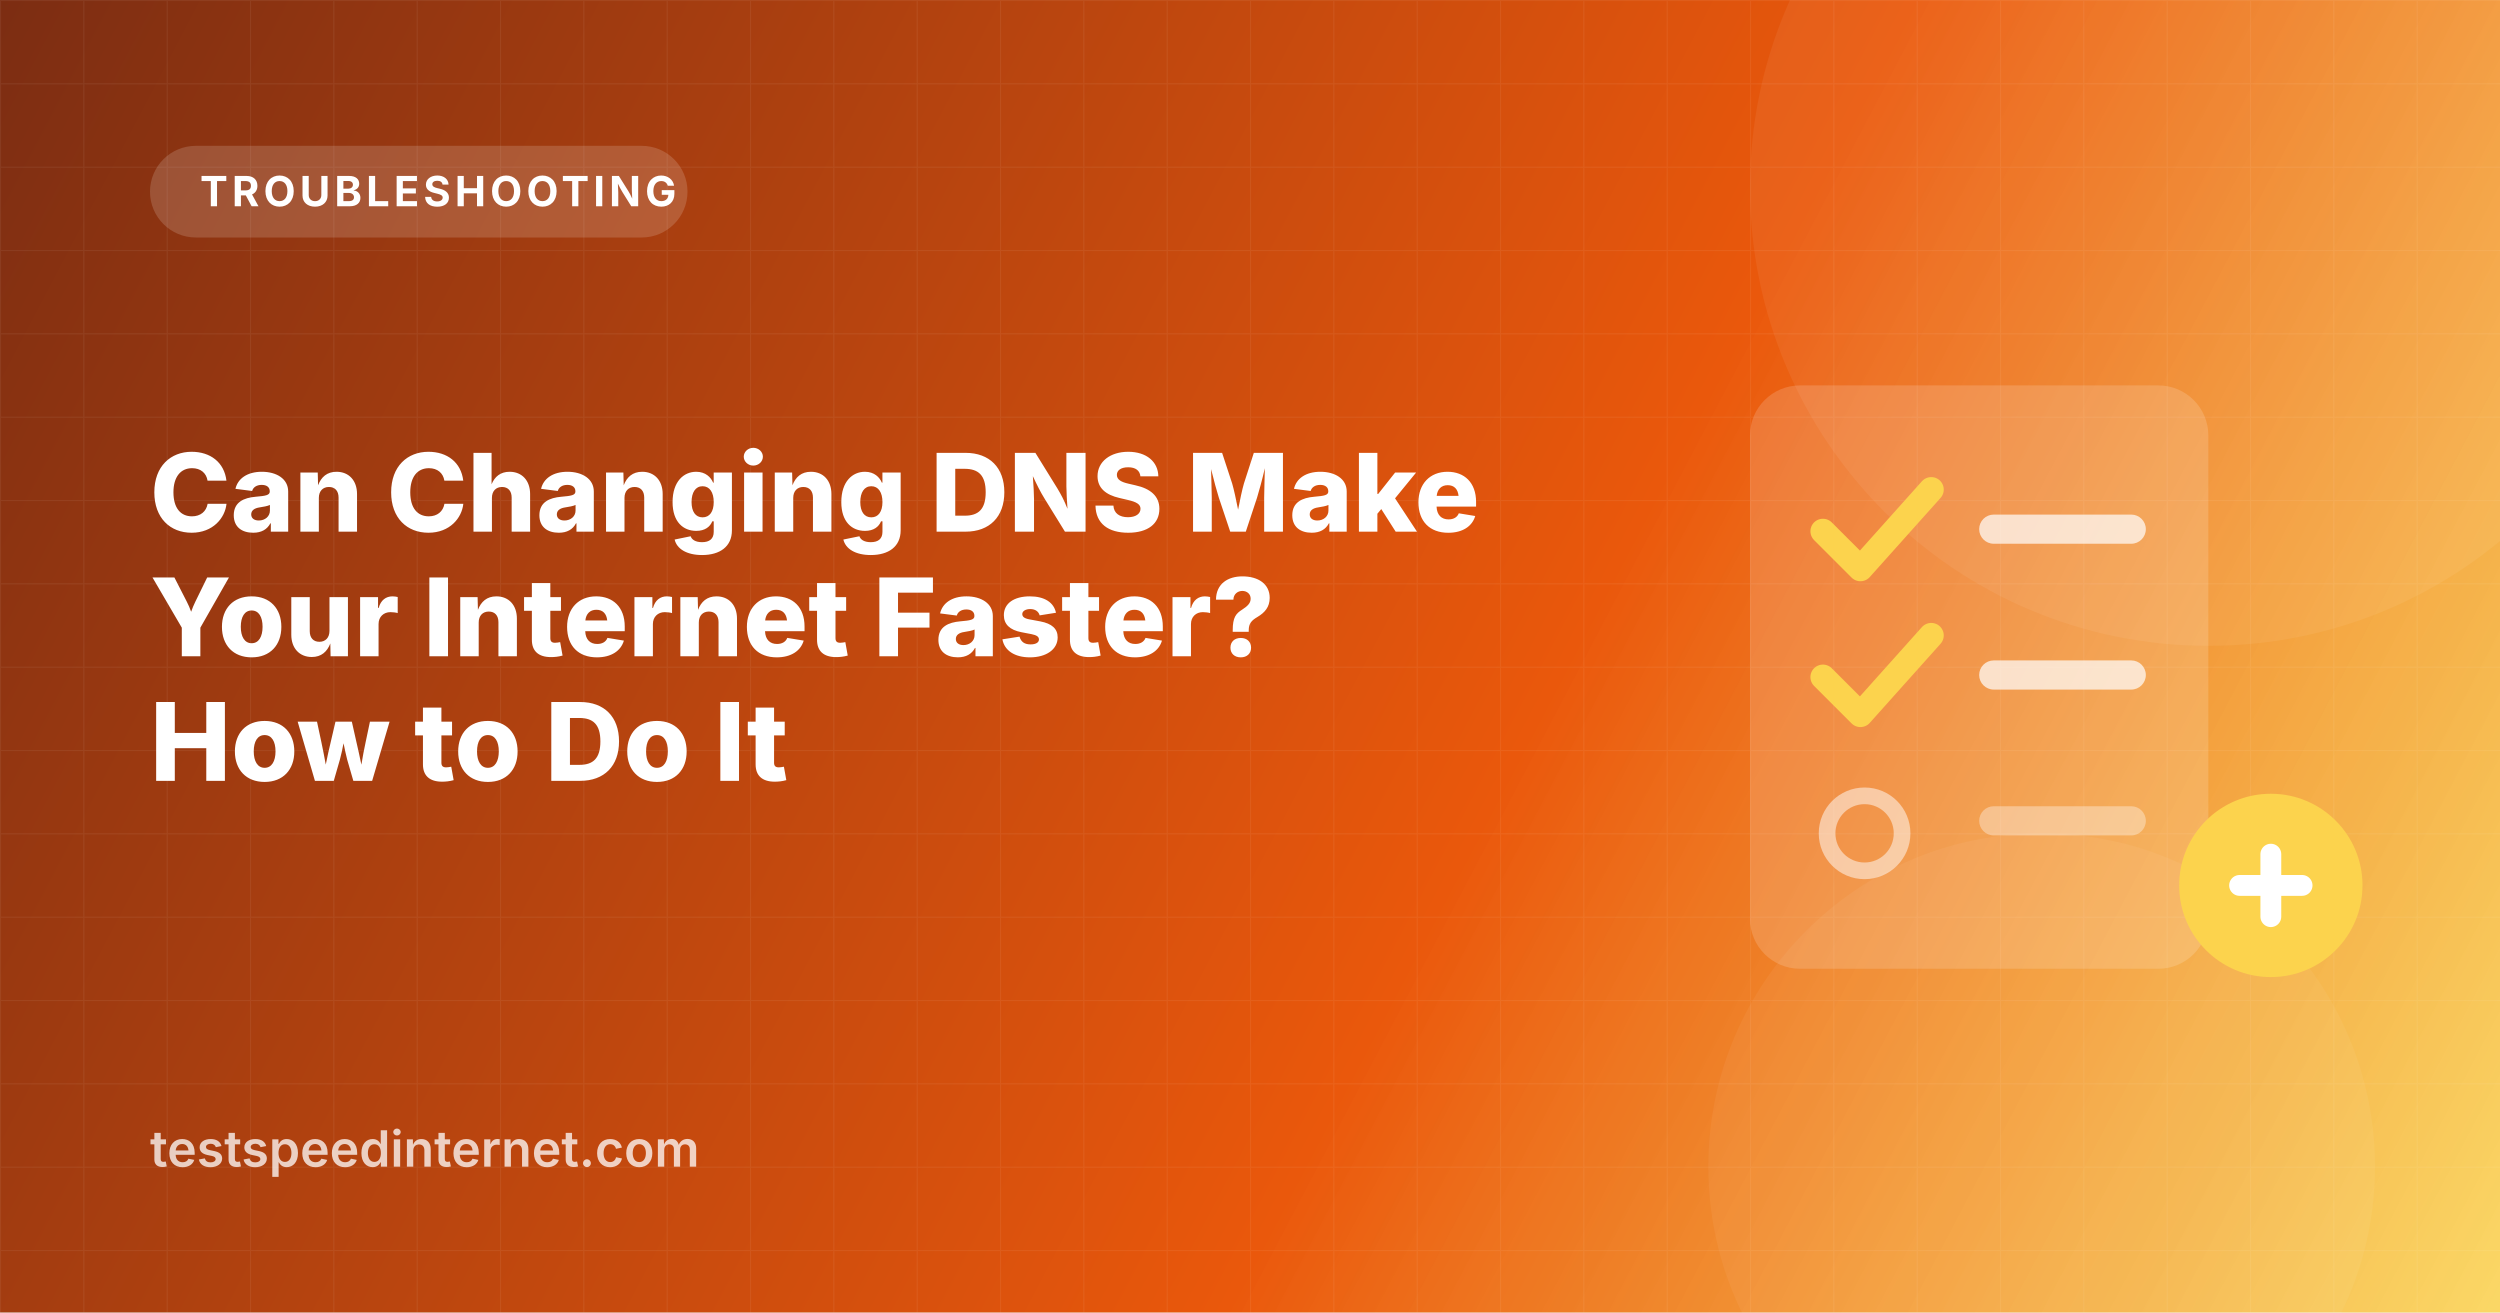
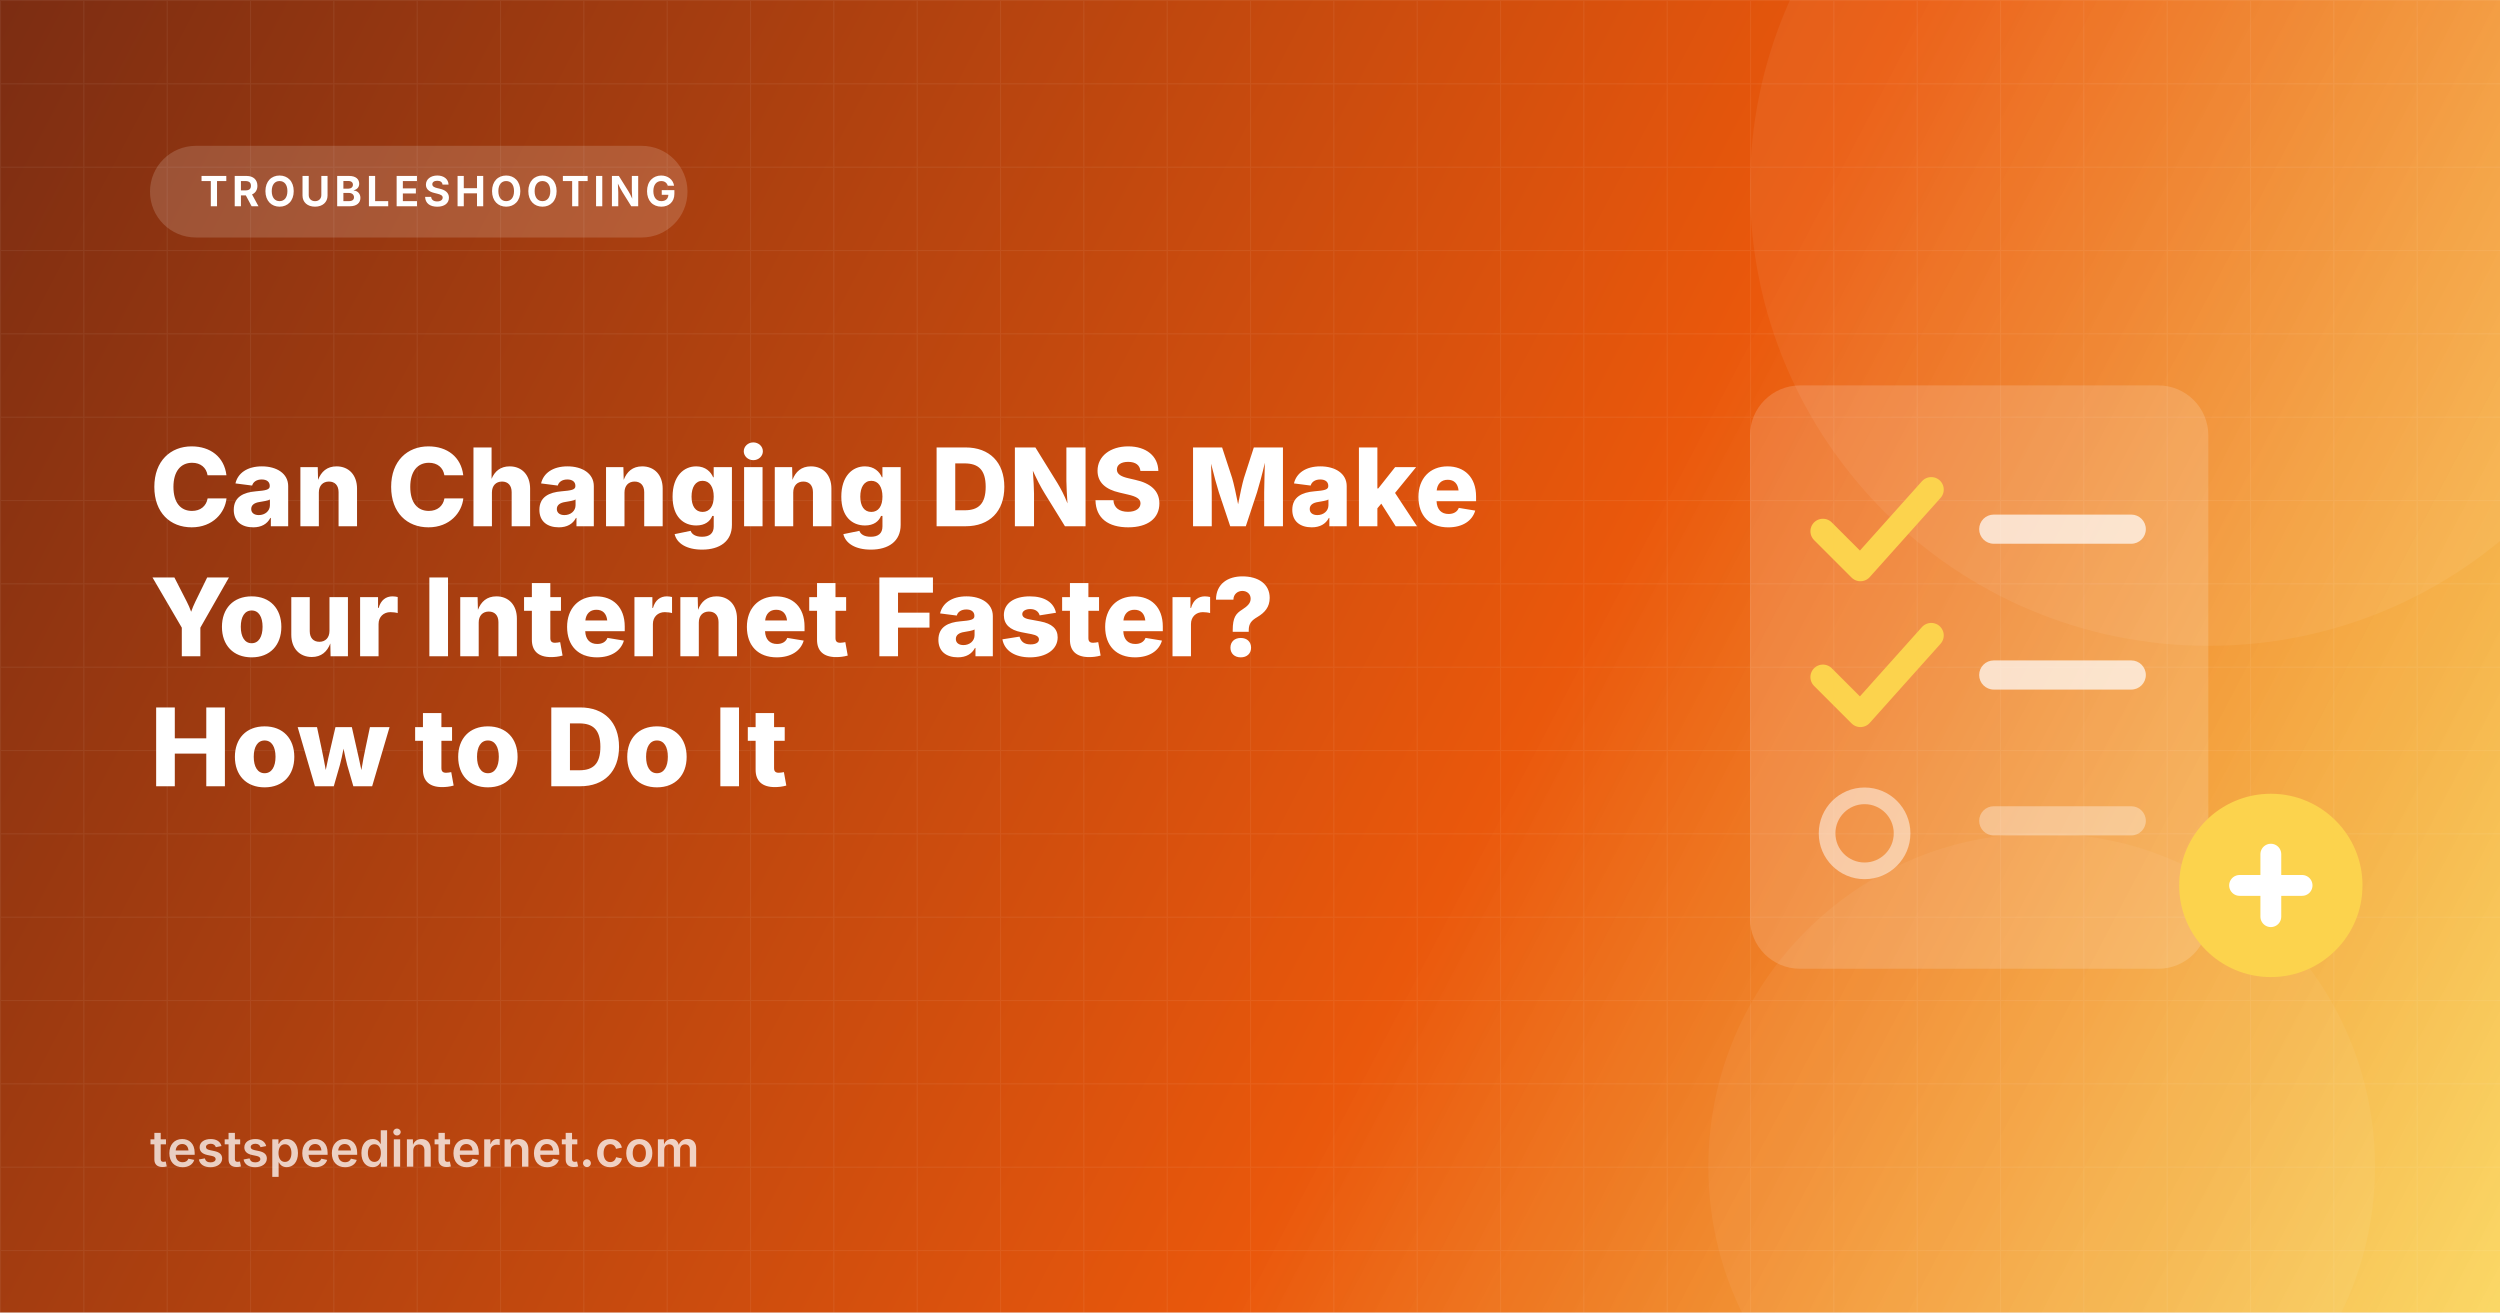
<svg xmlns="http://www.w3.org/2000/svg" width="1200" height="630" viewBox="0 0 1200 630" font-family="Inter, 'Segoe UI', Helvetica, Arial, sans-serif">
  <defs>
    <linearGradient id="bg" x1="0" y1="0" x2="1200" y2="630" gradientUnits="userSpaceOnUse">
      <stop stop-color="#7c2d12" />
      <stop offset=".6" stop-color="#ea580c" />
      <stop offset="1" stop-color="#fcd34d" stop-opacity=".85" />
    </linearGradient>
    <pattern id="grid" width="40" height="40" patternUnits="userSpaceOnUse">
      <path d="M40 0H0V40" fill="none" stroke="#fff" stroke-opacity=".06" />
    </pattern>
  </defs>
  <rect width="1200" height="630" fill="url(#bg)" />
  <rect width="1200" height="630" fill="url(#grid)" />
  <circle cx="1060" cy="90" r="220" fill="#fff" fill-opacity=".06" />
  <circle cx="980" cy="560" r="160" fill="#fff" fill-opacity=".05" />
  <rect x="72" y="70" width="258" height="44" rx="22" fill="#fff" fill-opacity=".16" />
  <text x="96" y="99" font-size="20" font-weight="700" letter-spacing="2" fill="#fff">TROUBLESHOOTING</text>
-   <text x="72" y="255.2" font-size="52" font-weight="800" fill="#fff">Can Changing DNS Make</text>
+   <text x="72" y="252.6" font-size="52" font-weight="800" fill="#fff">Can Changing DNS Make</text>
  <text x="72" y="315" font-size="52" font-weight="800" fill="#fff">Your Internet Faster?</text>
-   <text x="72" y="374.8" font-size="52" font-weight="800" fill="#fff">How to Do It</text>
+   <text x="72" y="377.4" font-size="52" font-weight="800" fill="#fff">How to Do It</text>
  <text x="72" y="560" font-size="24" font-weight="600" fill="#fff" fill-opacity=".75">testspeedinternet.com</text>
  <g transform="translate(790 135)">
    <rect x="50" y="50" width="220" height="280" rx="24" fill="#fff" fill-opacity=".16" />
    <path d="M85 120 l18 18 34-38" fill="none" stroke="#fcd34d" stroke-width="12" stroke-linecap="round" stroke-linejoin="round" />
    <rect x="160" y="112" width="80" height="14" rx="7" fill="#fff" fill-opacity=".7" />
    <path d="M85 190 l18 18 34-38" fill="none" stroke="#fcd34d" stroke-width="12" stroke-linecap="round" stroke-linejoin="round" />
    <rect x="160" y="182" width="80" height="14" rx="7" fill="#fff" fill-opacity=".7" />
    <circle cx="105" cy="265" r="18" fill="none" stroke="#fff" stroke-opacity=".5" stroke-width="8" />
    <rect x="160" y="252" width="80" height="14" rx="7" fill="#fff" fill-opacity=".35" />
    <circle cx="300" cy="290" r="44" fill="#fcd34d" />
    <path d="M285 290 h30 M300 275 v30" stroke="#fff" stroke-width="10" stroke-linecap="round" />
  </g>
</svg>
